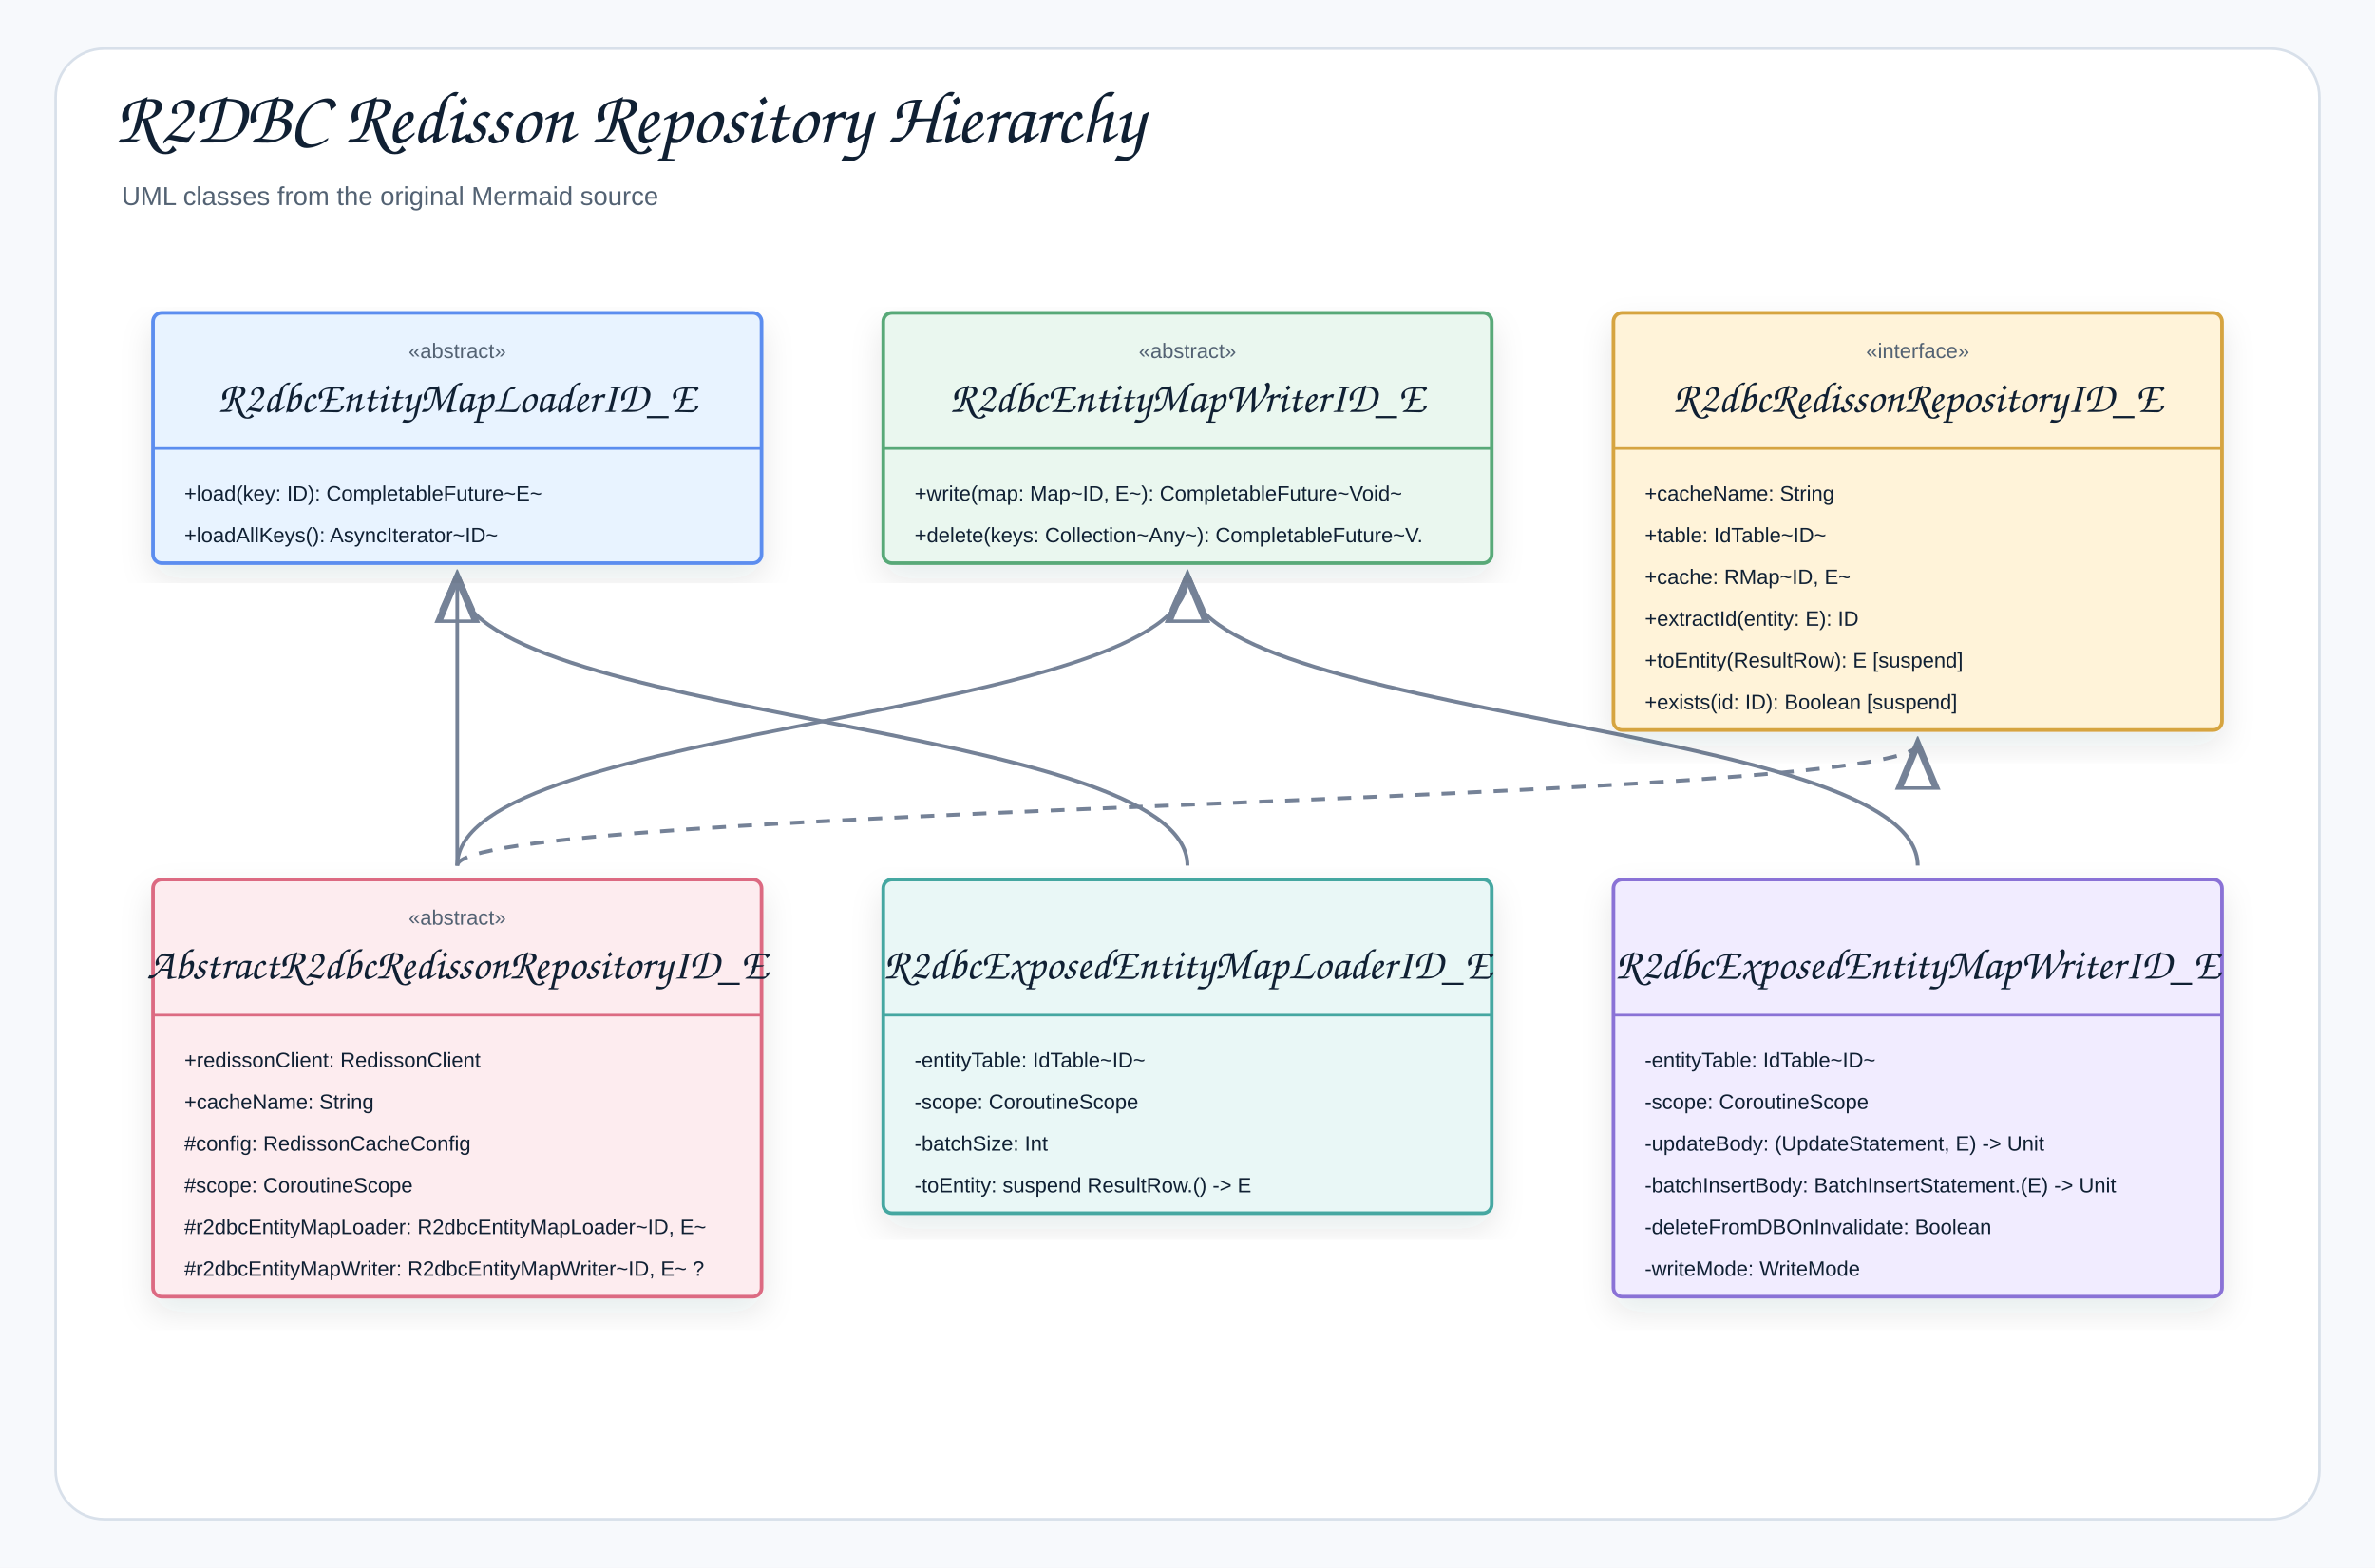
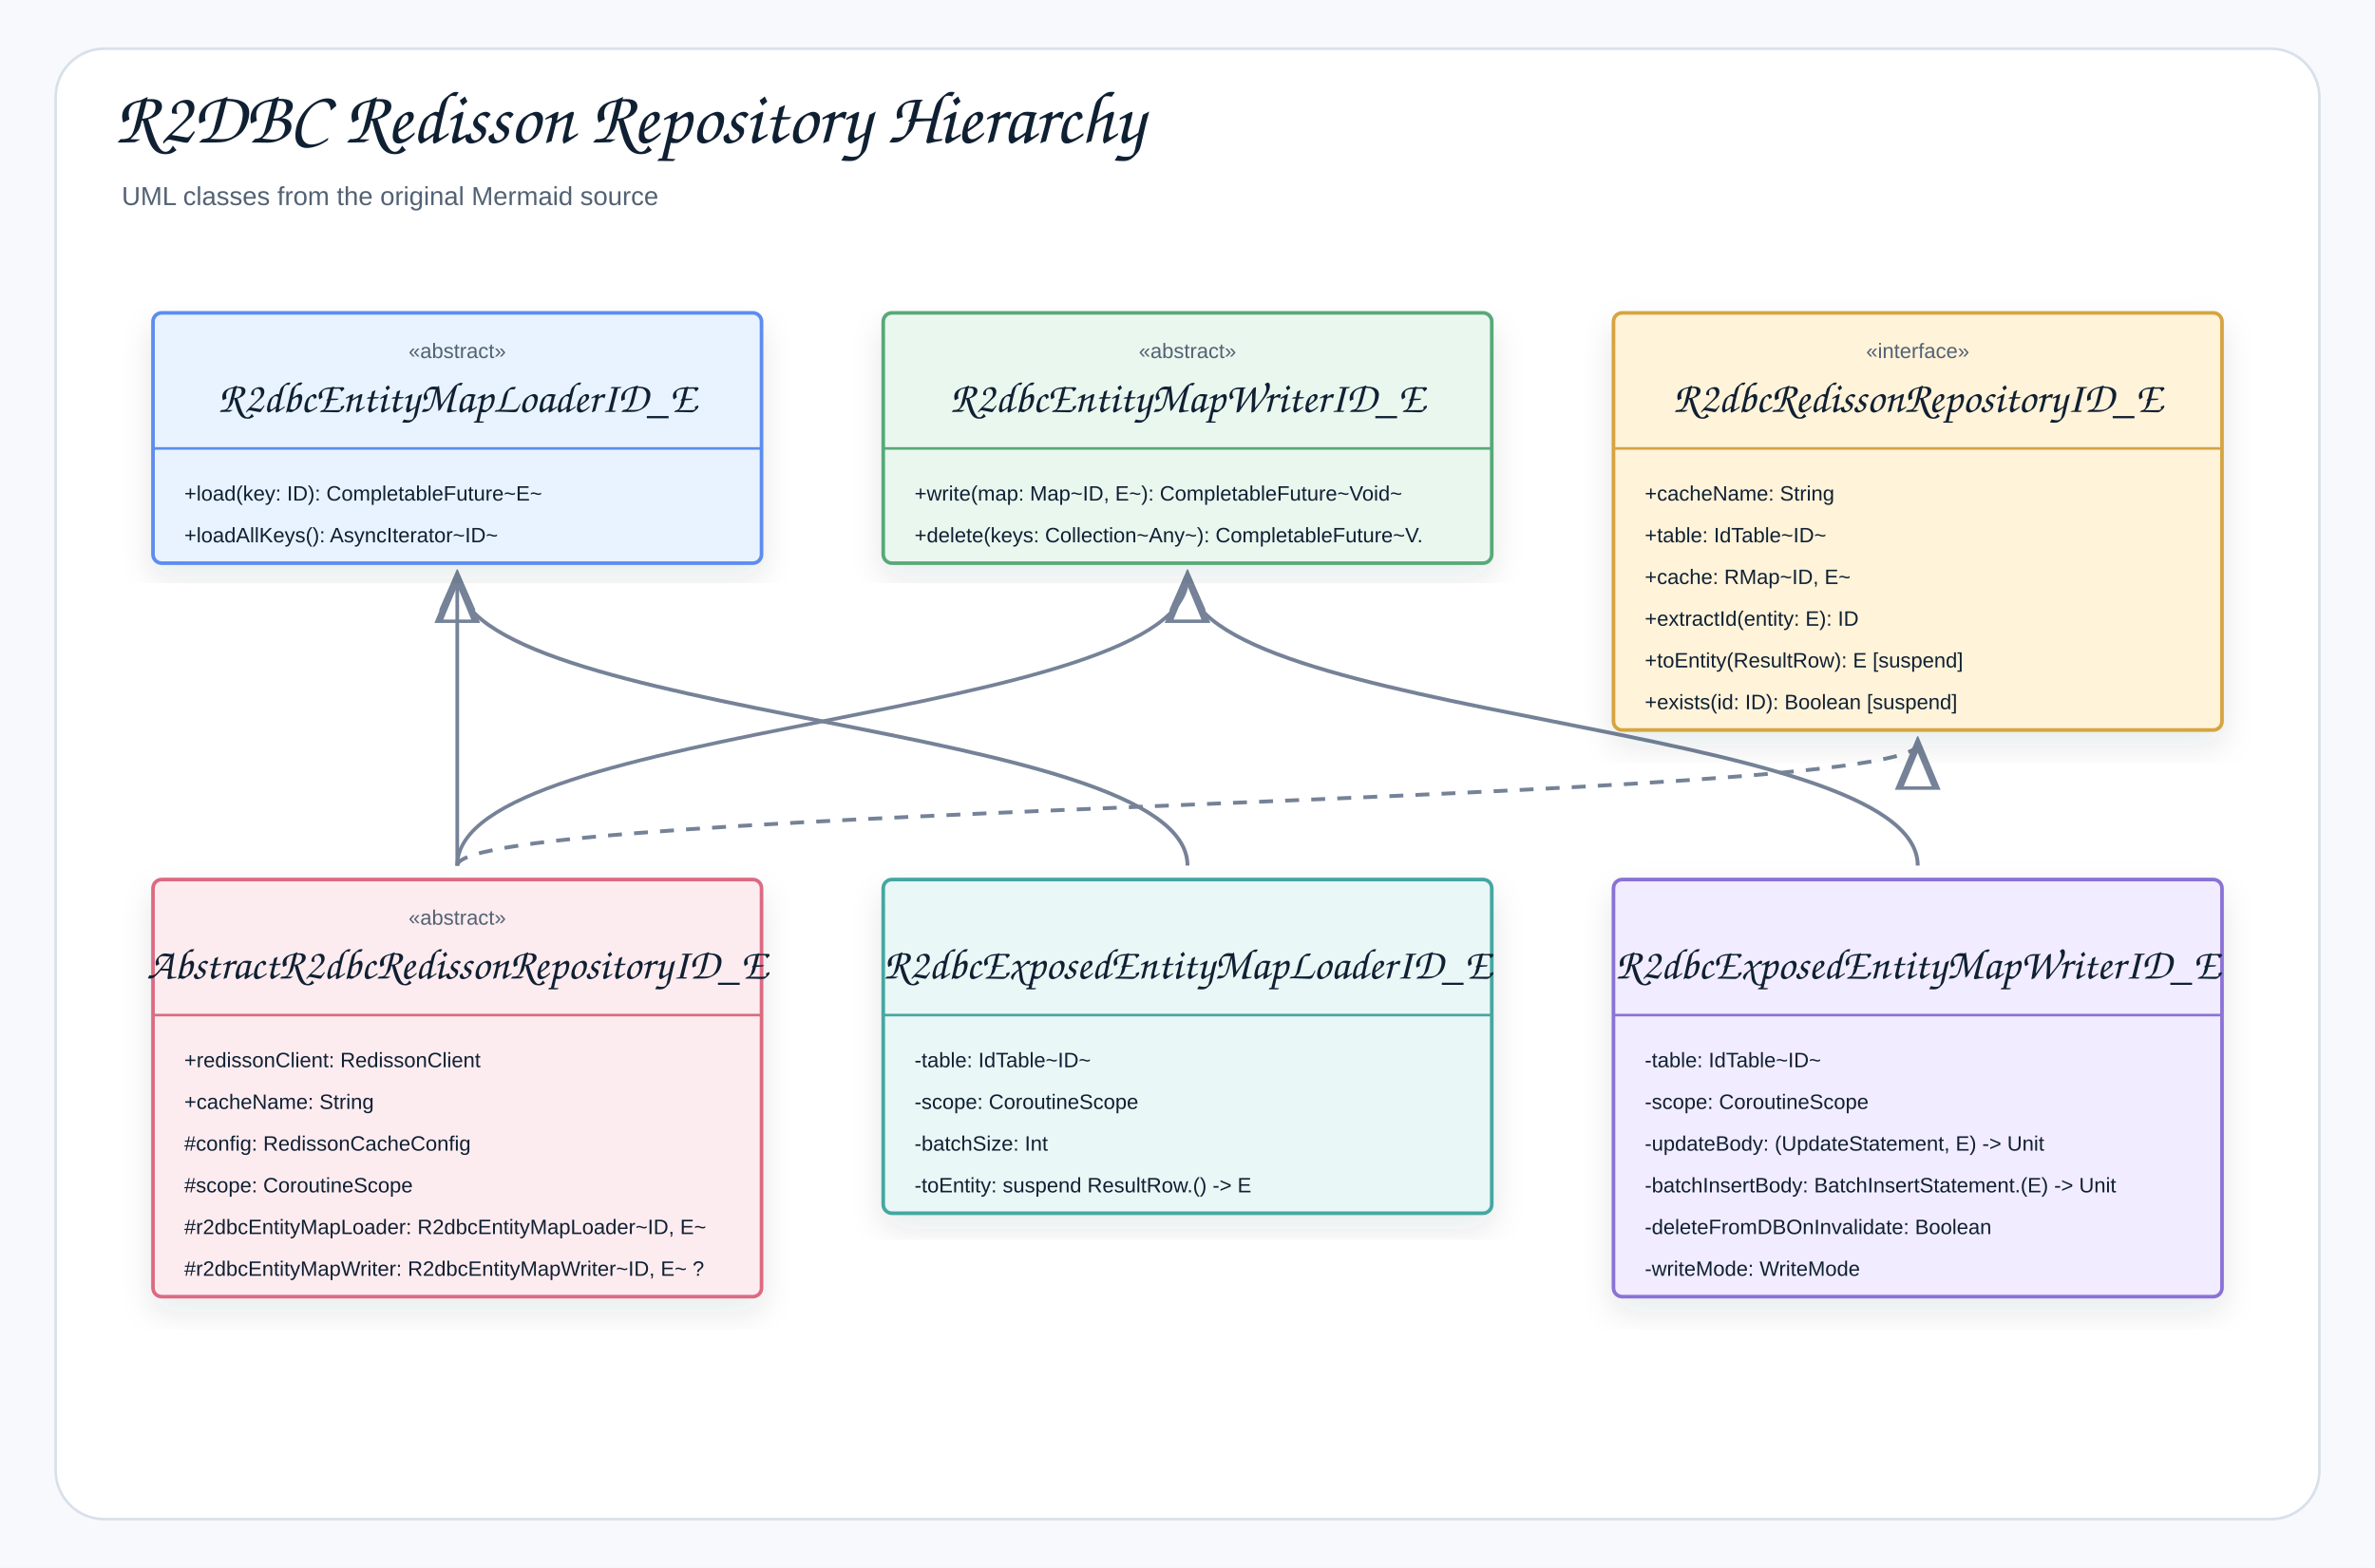
<svg xmlns="http://www.w3.org/2000/svg" width="1366" height="902" viewBox="0 0 1366 902" role="img" aria-label="R2DBC Redisson Repository Hierarchy">
  <defs>
    <filter id="shadow" x="-8%" y="-8%" width="116%" height="116%">
      <feDropShadow dx="0" dy="8" stdDeviation="9" flood-color="#1f2937" flood-opacity="0.10" />
    </filter>
    <marker id="openArrow" markerWidth="12" markerHeight="10" refX="10" refY="5" orient="auto" markerUnits="strokeWidth">
      <path d="M 1 1 L 10 5 L 1 9" fill="none" stroke="#758297" stroke-width="1.8" stroke-linecap="round" stroke-linejoin="round" />
    </marker>
    <marker id="inherit" markerWidth="14" markerHeight="12" refX="12" refY="6" orient="auto" markerUnits="strokeWidth">
      <path d="M 0 1 L 12 6 L 0 11 Z" fill="#ffffff" stroke="#758297" stroke-width="1.8" />
    </marker>
    <style>
    .canvas{fill:#f7f9fc}.frame{fill:#fff;stroke:#d8e0ea;stroke-width:1.5}
    .title{font-family:"Architects Daughter","Comic Sans MS","Comic Sans",cursive;font-size:43px;font-weight:400;fill:#102033}
    .subtitle{font-family:"Comic Sans MS","Comic Sans","Comic Neue",Arial,sans-serif;font-size:15px;font-weight:400;fill:#536273}
    .label{font-family:"Architects Daughter","Comic Sans MS","Comic Sans",cursive;font-size:25px;font-weight:400;fill:#102033}
    .smallLabel{font-family:"Architects Daughter","Comic Sans MS","Comic Sans",cursive;font-size:21px;font-weight:400;fill:#102033}
    .mono{font-family:"Comic Sans MS","Comic Sans","Comic Neue",Arial,sans-serif;font-size:12px;font-weight:400;fill:#102033}
    .small{font-family:"Comic Sans MS","Comic Sans","Comic Neue",Arial,sans-serif;font-size:12px;font-weight:400;fill:#536273}
    .strong{font-family:"Comic Sans MS","Comic Sans","Comic Neue",Arial,sans-serif;font-size:13px;font-weight:400;fill:#102033}
    .card{stroke-width:2.1;filter:url(#shadow)}.compartment{stroke-width:1.5;fill:none}
    .line{stroke:#758297;stroke-width:2.1;fill:none;marker-end:url(#openArrow)}
    .plainLine{stroke:#758297;stroke-width:2.1;fill:none}
    .dashed{stroke:#758297;stroke-width:2.1;stroke-dasharray:7 6;fill:none;marker-end:url(#openArrow)}
    .inheritLine{stroke:#758297;stroke-width:2.2;fill:none;marker-end:url(#inherit)}
    .implLine{stroke:#758297;stroke-width:2.2;stroke-dasharray:8 7;fill:none;marker-end:url(#inherit)}
  </style>
  </defs>
  <rect class="canvas" width="1366" height="902" />
  <rect class="frame" x="32" y="28" width="1302" height="846" rx="28" />
  <text class="title" x="66" y="82">R2DBC Redisson Repository Hierarchy</text>
  <text class="subtitle" x="70" y="118">UML classes from the original Mermaid source</text>
  <path class="inheritLine" d="M1103 498 C1103 415 683 415 683 332" />
  <path class="inheritLine" d="M683 498 C683 415 263 415 263 332" />
  <path class="line" d="M263 498 C263 415 683 415 683 332" />
  <path class="line" d="M263 498 C263 415 263 415 263 332" />
  <path class="implLine" d="M263 498 C263 463 1103 463 1103 428" />
  <g transform="translate(88,180)">
    <rect class="card" x="0" y="0" width="350" height="144" rx="5" fill="#E8F3FF" stroke="#5B8DEF" />
    <line class="compartment" x1="0" y1="78" x2="350" y2="78" stroke="#5B8DEF" />
    <text class="small" x="175" y="26" text-anchor="middle">«abstract»</text>
    <text class="label" x="175" y="57" text-anchor="middle">R2dbcEntityMapLoaderID_E</text>
    <text class="mono" x="18" y="108">+load(key: ID): CompletableFuture~E~</text>
    <text class="mono" x="18" y="132">+loadAllKeys(): AsyncIterator~ID~</text>
  </g>
  <g transform="translate(508,180)">
    <rect class="card" x="0" y="0" width="350" height="144" rx="5" fill="#EAF7EF" stroke="#58A978" />
    <line class="compartment" x1="0" y1="78" x2="350" y2="78" stroke="#58A978" />
    <text class="small" x="175" y="26" text-anchor="middle">«abstract»</text>
    <text class="label" x="175" y="57" text-anchor="middle">R2dbcEntityMapWriterID_E</text>
    <text class="mono" x="18" y="108">+write(map: Map~ID, E~): CompletableFuture~Void~</text>
    <text class="mono" x="18" y="132">+delete(keys: Collection~Any~): CompletableFuture~V.</text>
  </g>
  <g transform="translate(928,180)">
    <rect class="card" x="0" y="0" width="350" height="240" rx="5" fill="#FFF3D9" stroke="#D6A441" />
    <line class="compartment" x1="0" y1="78" x2="350" y2="78" stroke="#D6A441" />
    <text class="small" x="175" y="26" text-anchor="middle">«interface»</text>
    <text class="label" x="175" y="57" text-anchor="middle">R2dbcRedissonRepositoryID_E</text>
    <text class="mono" x="18" y="108">+cacheName: String</text>
    <text class="mono" x="18" y="132">+table: IdTable~ID~</text>
    <text class="mono" x="18" y="156">+cache: RMap~ID, E~</text>
    <text class="mono" x="18" y="180">+extractId(entity: E): ID</text>
    <text class="mono" x="18" y="204">+toEntity(ResultRow): E [suspend]</text>
    <text class="mono" x="18" y="228">+exists(id: ID): Boolean [suspend]</text>
  </g>
  <g transform="translate(88,506)">
    <rect class="card" x="0" y="0" width="350" height="240" rx="5" fill="#FDECEF" stroke="#DC6B82" />
    <line class="compartment" x1="0" y1="78" x2="350" y2="78" stroke="#DC6B82" />
    <text class="small" x="175" y="26" text-anchor="middle">«abstract»</text>
    <text class="label" x="175" y="57" text-anchor="middle">AbstractR2dbcRedissonRepositoryID_E</text>
    <text class="mono" x="18" y="108">+redissonClient: RedissonClient</text>
    <text class="mono" x="18" y="132">+cacheName: String</text>
    <text class="mono" x="18" y="156">#config: RedissonCacheConfig</text>
    <text class="mono" x="18" y="180">#scope: CoroutineScope</text>
    <text class="mono" x="18" y="204">#r2dbcEntityMapLoader: R2dbcEntityMapLoader~ID, E~</text>
    <text class="mono" x="18" y="228">#r2dbcEntityMapWriter: R2dbcEntityMapWriter~ID, E~ ?</text>
  </g>
  <g transform="translate(508,506)">
    <rect class="card" x="0" y="0" width="350" height="192" rx="5" fill="#E9F7F6" stroke="#45A7A1" />
    <line class="compartment" x1="0" y1="78" x2="350" y2="78" stroke="#45A7A1" />
    <text class="small" x="175" y="26" text-anchor="middle" />
    <text class="label" x="175" y="57" text-anchor="middle">R2dbcExposedEntityMapLoaderID_E</text>
-     <text class="mono" x="18" y="108">-entityTable: IdTable~ID~</text>
+     <text class="mono" x="18" y="108">-table: IdTable~ID~</text>
    <text class="mono" x="18" y="132">-scope: CoroutineScope</text>
    <text class="mono" x="18" y="156">-batchSize: Int</text>
    <text class="mono" x="18" y="180">-toEntity: suspend ResultRow.() -&gt; E</text>
  </g>
  <g transform="translate(928,506)">
    <rect class="card" x="0" y="0" width="350" height="240" rx="5" fill="#F1ECFF" stroke="#8A72D6" />
    <line class="compartment" x1="0" y1="78" x2="350" y2="78" stroke="#8A72D6" />
    <text class="small" x="175" y="26" text-anchor="middle" />
    <text class="label" x="175" y="57" text-anchor="middle">R2dbcExposedEntityMapWriterID_E</text>
-     <text class="mono" x="18" y="108">-entityTable: IdTable~ID~</text>
+     <text class="mono" x="18" y="108">-table: IdTable~ID~</text>
    <text class="mono" x="18" y="132">-scope: CoroutineScope</text>
    <text class="mono" x="18" y="156">-updateBody: (UpdateStatement, E) -&gt; Unit</text>
    <text class="mono" x="18" y="180">-batchInsertBody: BatchInsertStatement.(E) -&gt; Unit</text>
    <text class="mono" x="18" y="204">-deleteFromDBOnInvalidate: Boolean</text>
    <text class="mono" x="18" y="228">-writeMode: WriteMode</text>
  </g>
</svg>
